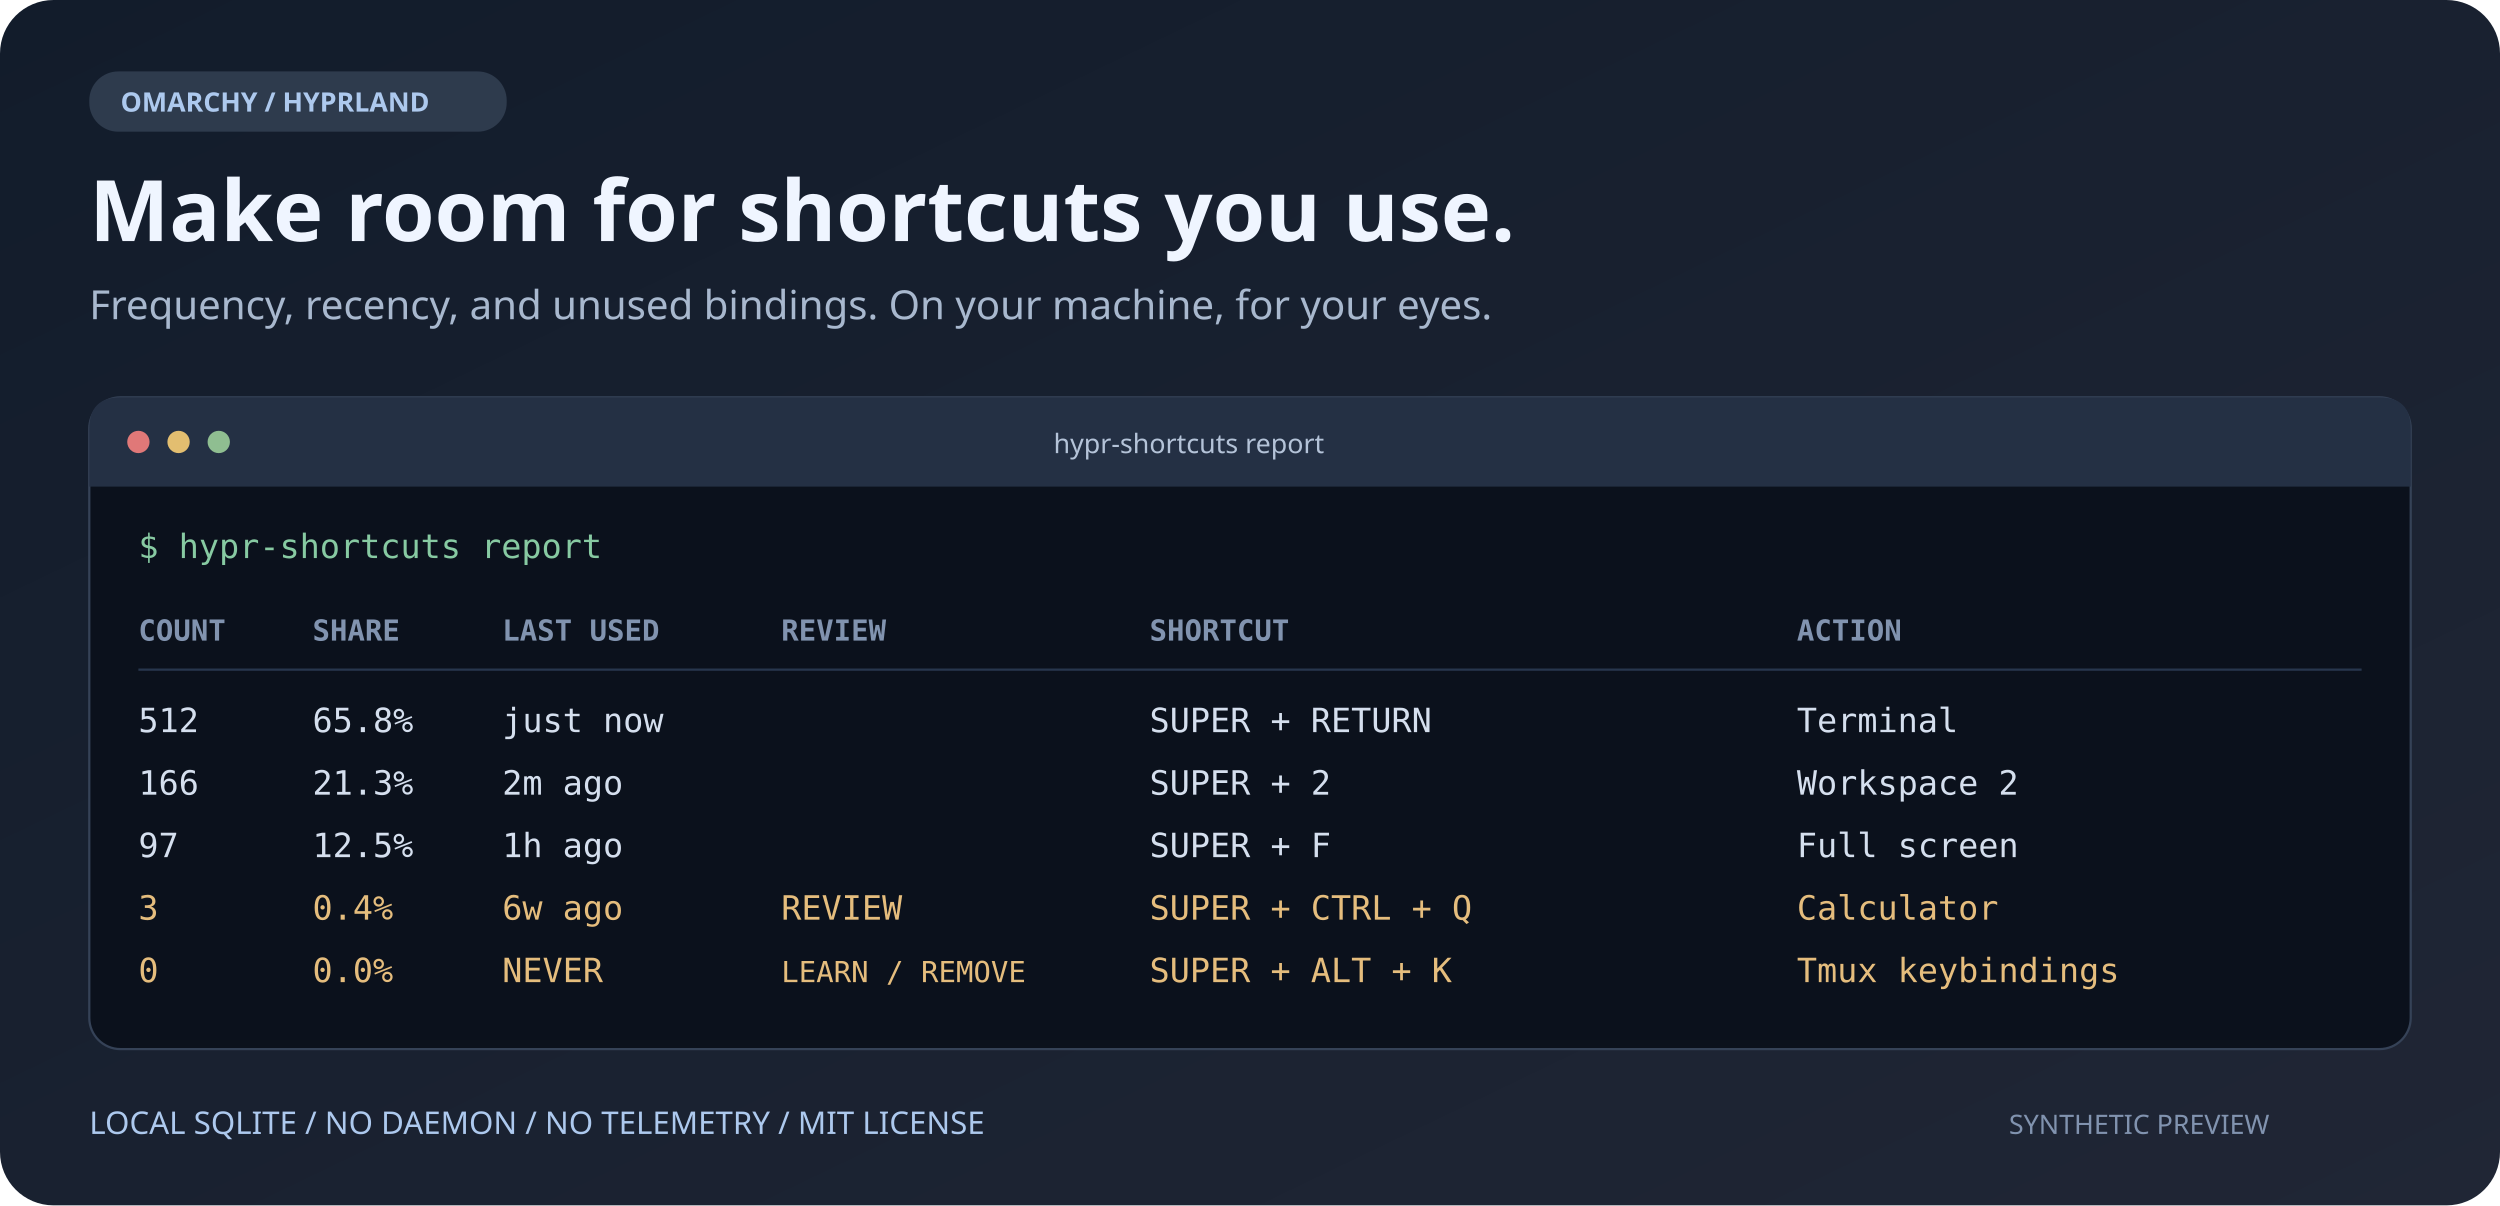
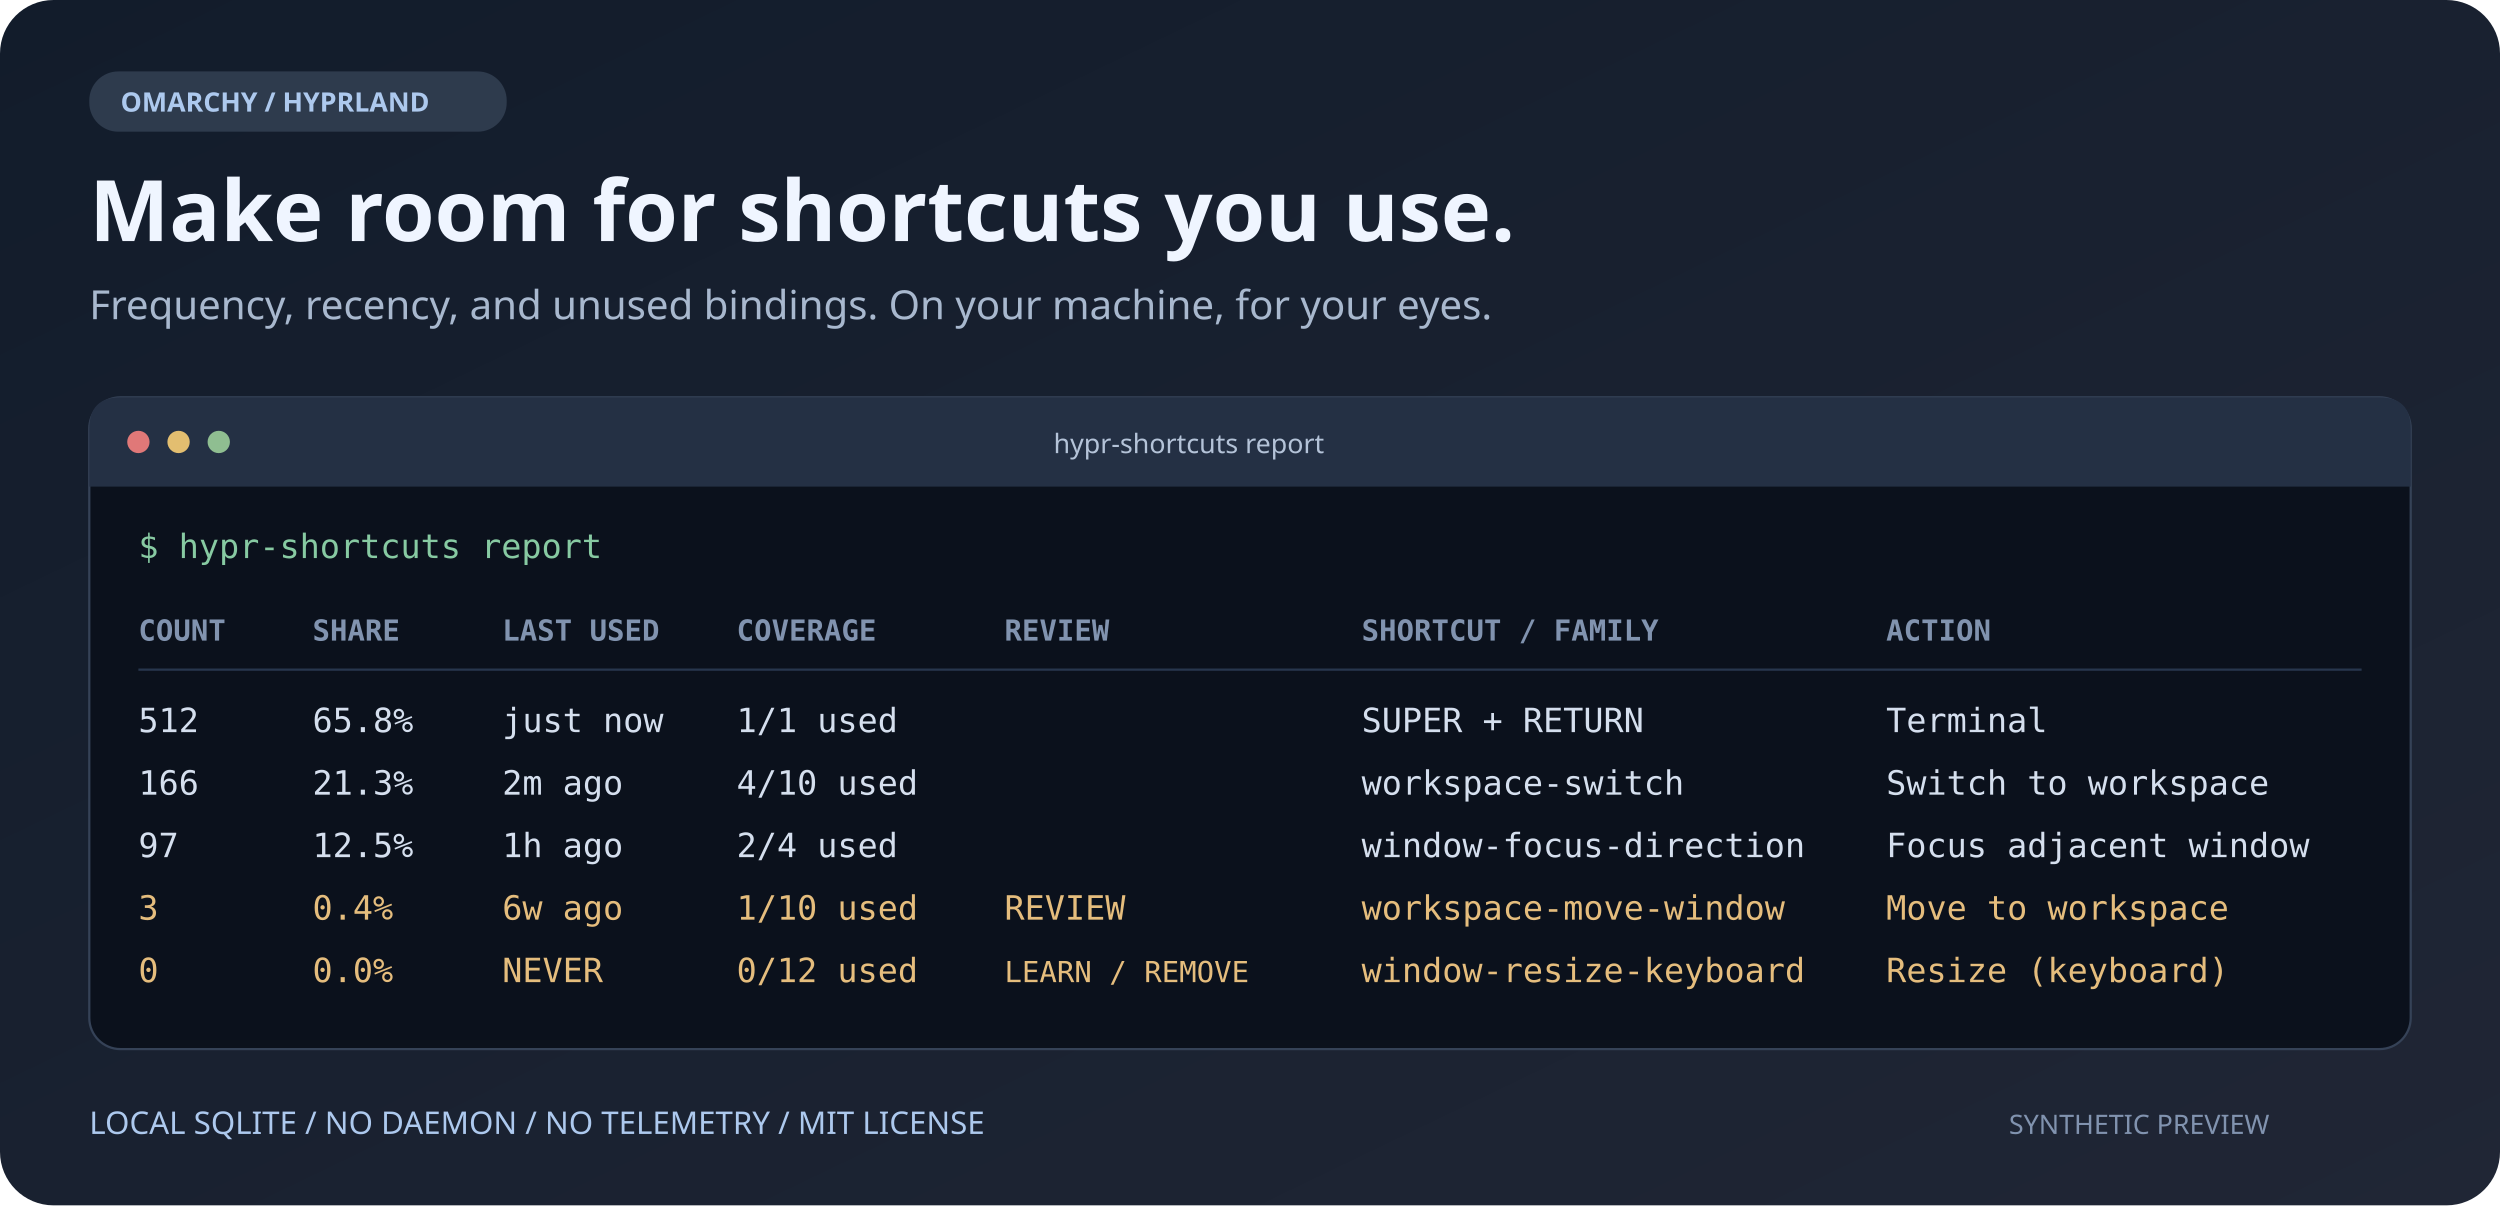
<svg xmlns="http://www.w3.org/2000/svg" width="1120" height="540" viewBox="0 0 1120 540" role="img" aria-labelledby="title desc">
  <defs>
    <linearGradient id="background" x1="0" y1="0" x2="1" y2="1">
      <stop offset="0" stop-color="#121c2b" />
      <stop offset="1" stop-color="#202635" />
    </linearGradient>
  </defs>
  <rect width="1120" height="540" rx="24" fill="url(#background)" />
  <g font-family="system-ui, sans-serif">
    <rect x="40" y="32" width="187" height="27" rx="13" fill="#2e3b4d" />
    <text x="54" y="50" font-size="12" font-weight="600" fill="#adc9ee">OMARCHY / HYPRLAND</text>
    <text x="40" y="108" font-size="38" font-weight="700" fill="#eff5ff">Make room for shortcuts you use.</text>
    <text x="40" y="143" font-size="18" fill="#a8b8ce">Frequency, recency, and unused bindings. On your machine, for your eyes.</text>
  </g>
  <rect x="40" y="178" width="1040" height="292" rx="14" fill="#0b111c" stroke="#354257" />
  <path d="M54 178H1066Q1080 178 1080 192V218H40V192Q40 178 54 178" fill="#243044" />
  <circle cx="62" cy="198" r="5" fill="#e07878" />
  <circle cx="80" cy="198" r="5" fill="#e3be70" />
  <circle cx="98" cy="198" r="5" fill="#8fbe91" />
  <text x="472" y="203" font-family="system-ui, sans-serif" font-size="12" fill="#b4c3d8">hypr-shortcuts report</text>
  <g font-family="ui-monospace, monospace" font-size="15">
    <text x="62" y="250" fill="#87caa2">$ hypr-shortcuts report</text>
    <g fill="#8193af" font-size="13" font-weight="600">
      <text x="62" y="287">COUNT</text>
      <text x="140" y="287">SHARE</text>
      <text x="225" y="287">LAST USED</text>
-       <text x="350" y="287">REVIEW</text>
-       <text x="515" y="287">SHORTCUT</text>
-       <text x="805" y="287">ACTION</text>
+       <text x="330" y="287">COVERAGE</text>
+       <text x="450" y="287">REVIEW</text>
+       <text x="610" y="287">SHORTCUT / FAMILY</text>
+       <text x="845" y="287">ACTION</text>
    </g>
    <path d="M62 300H1058" stroke="#27364d" />
    <g fill="#d5dfee">
      <text x="62" y="328">512</text>
      <text x="140" y="328">65.8%</text>
      <text x="225" y="328">just now</text>
-       <text x="515" y="328">SUPER + RETURN</text>
-       <text x="805" y="328">Terminal</text>
+       <text x="330" y="328">1/1 used</text>
+       <text x="610" y="328">SUPER + RETURN</text>
+       <text x="845" y="328">Terminal</text>
      <text x="62" y="356">166</text>
      <text x="140" y="356">21.3%</text>
      <text x="225" y="356">2m ago</text>
-       <text x="515" y="356">SUPER + 2</text>
-       <text x="805" y="356">Workspace 2</text>
+       <text x="330" y="356">4/10 used</text>
+       <text x="610" y="356">workspace-switch</text>
+       <text x="845" y="356">Switch to workspace</text>
      <text x="62" y="384">97</text>
      <text x="140" y="384">12.5%</text>
      <text x="225" y="384">1h ago</text>
-       <text x="515" y="384">SUPER + F</text>
-       <text x="805" y="384">Full screen</text>
+       <text x="330" y="384">2/4 used</text>
+       <text x="610" y="384">window-focus-direction</text>
+       <text x="845" y="384">Focus adjacent window</text>
    </g>
    <g fill="#e5bd7d">
      <text x="62" y="412">3</text>
      <text x="140" y="412">0.4%</text>
      <text x="225" y="412">6w ago</text>
-       <text x="350" y="412">REVIEW</text>
-       <text x="515" y="412">SUPER + CTRL + Q</text>
-       <text x="805" y="412">Calculator</text>
+       <text x="330" y="412">1/10 used</text>
+       <text x="450" y="412">REVIEW</text>
+       <text x="610" y="412">workspace-move-window</text>
+       <text x="845" y="412">Move to workspace</text>
      <text x="62" y="440">0</text>
      <text x="140" y="440">0.0%</text>
      <text x="225" y="440">NEVER</text>
-       <text x="350" y="440" font-size="13">LEARN / REMOVE</text>
-       <text x="515" y="440">SUPER + ALT + K</text>
-       <text x="805" y="440">Tmux keybindings</text>
+       <text x="330" y="440">0/12 used</text>
+       <text x="450" y="440" font-size="13">LEARN / REMOVE</text>
+       <text x="610" y="440">window-resize-keyboard</text>
+       <text x="845" y="440">Resize (keyboard)</text>
    </g>
  </g>
  <text x="40" y="508" font-family="system-ui, sans-serif" font-size="14" fill="#adc9ee">LOCAL SQLITE  /  NO DAEMON  /  NO TELEMETRY  /  MIT LICENSE</text>
  <text x="900" y="508" font-family="system-ui, sans-serif" font-size="12" fill="#8193af">SYNTHETIC PREVIEW</text>
</svg>
